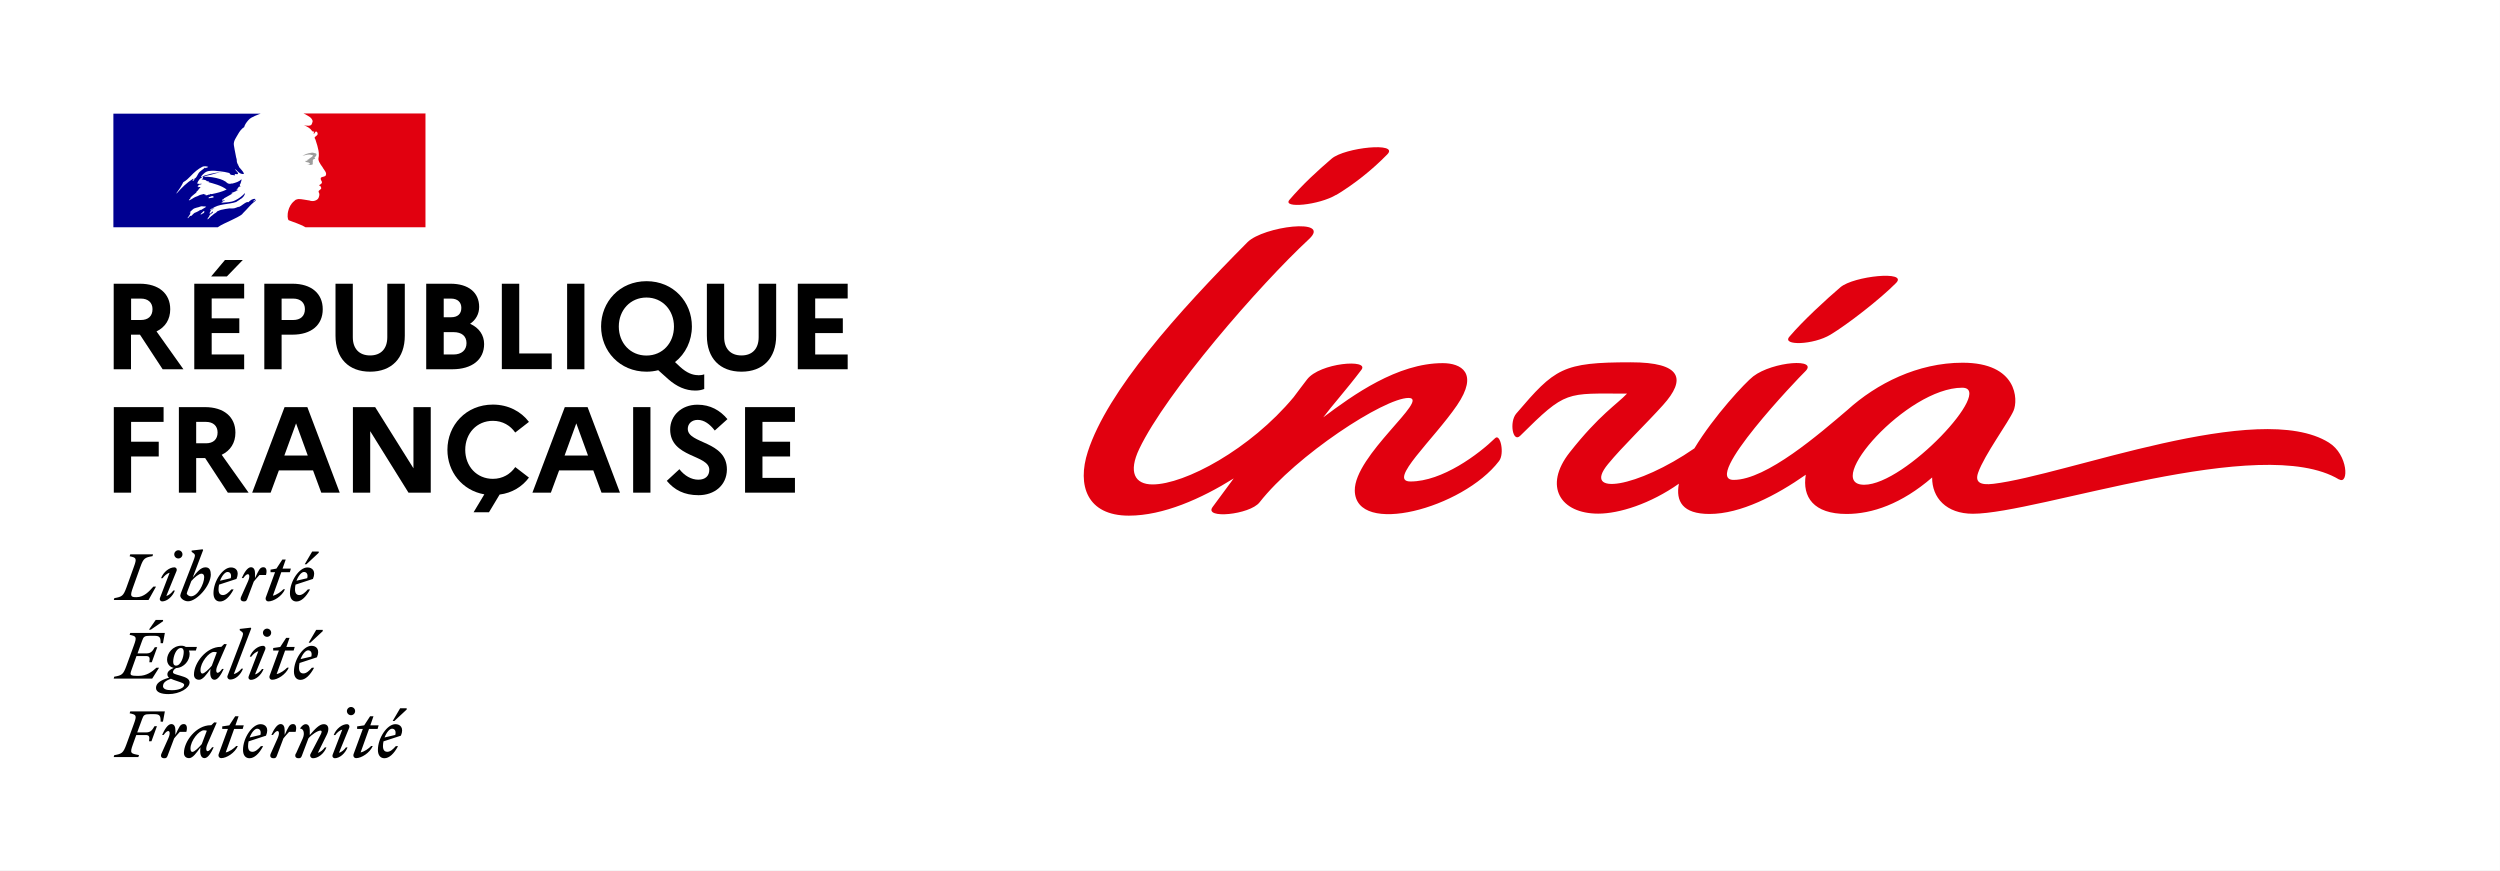
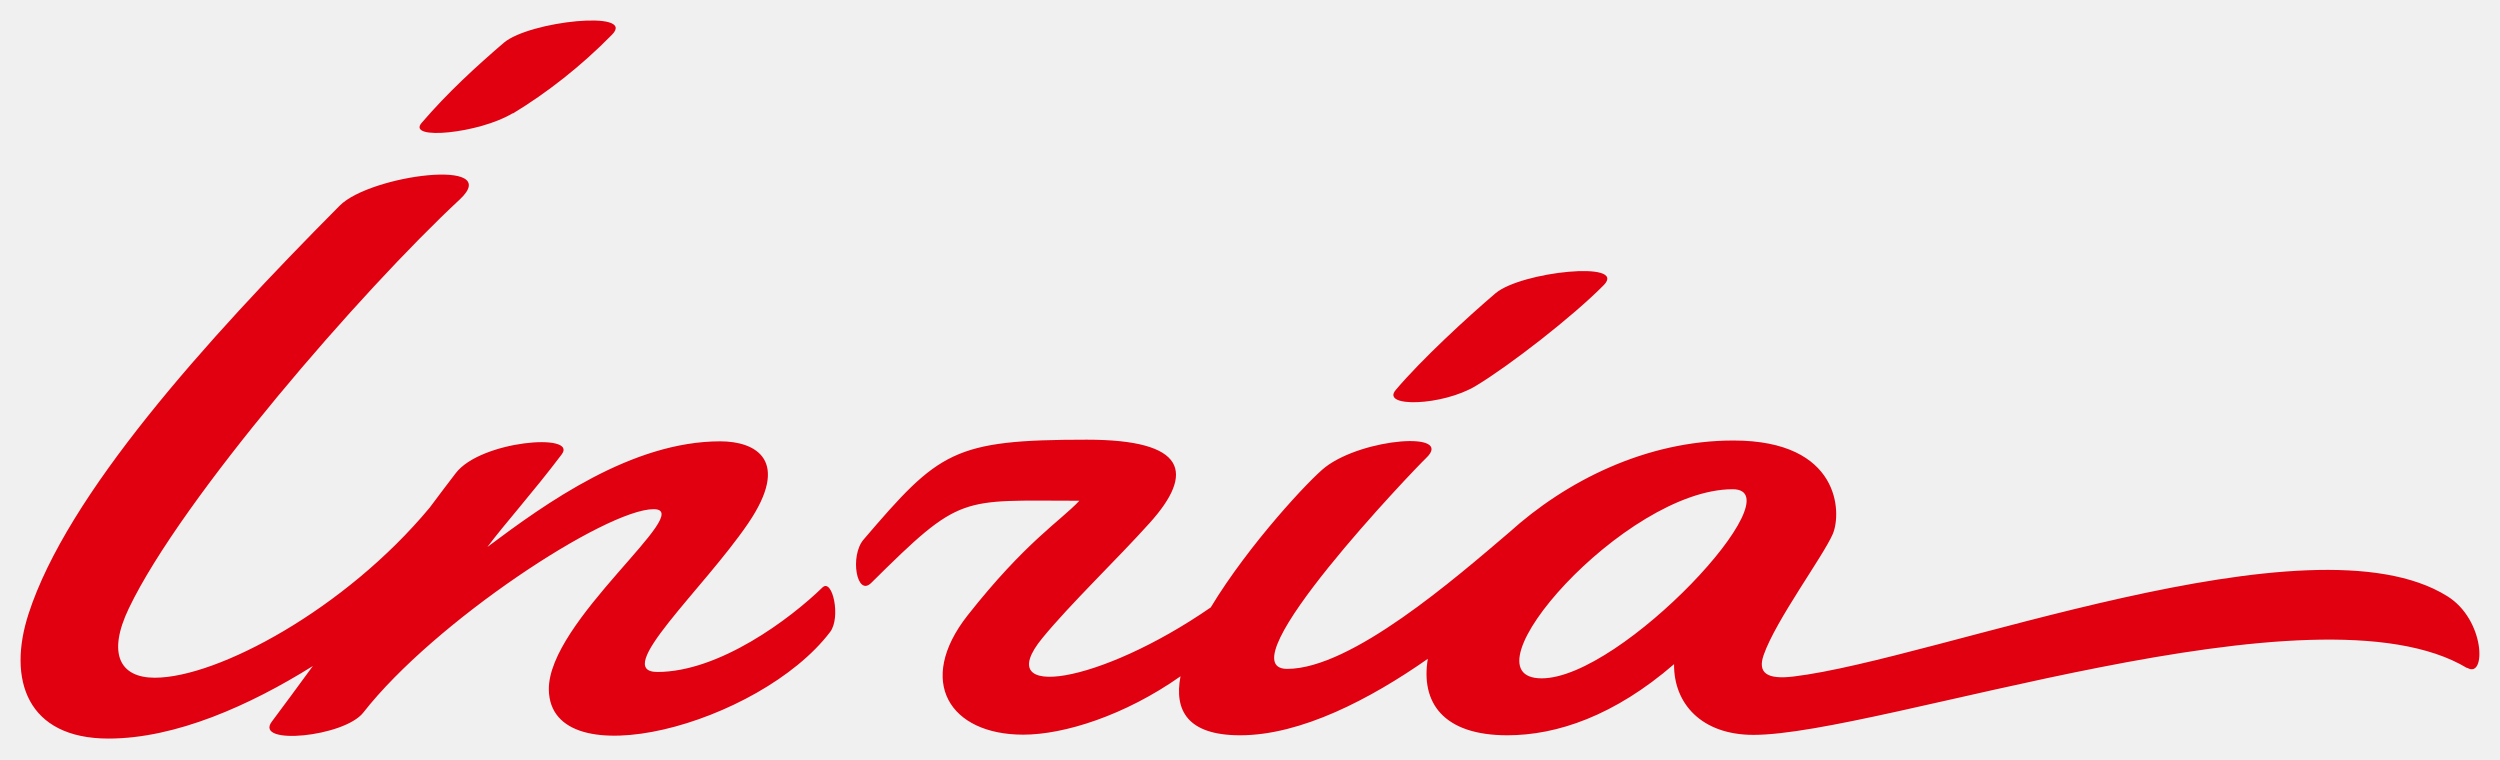
- <svg xmlns="http://www.w3.org/2000/svg" id="Calque_2" role="img" aria-label="INRIA (aller à l'accueil)" viewBox="0 0 237.03 82.52">
-   <defs>
-     <style>.cls-1{fill:#9d9d9c;}.cls-1,.cls-2,.cls-3,.cls-4,.cls-5{stroke-width:0px;}.cls-2{fill:#000;}.cls-3{fill:#e1000f;}.cls-4{fill:#fff;}.cls-5{fill:#000091;}</style>
-   </defs>
-   <g id="Calque_2-2">
-     <rect class="cls-4" x="77.25" y="-77.25" width="82.52" height="237.03" transform="translate(159.77 -77.25) rotate(90)" />
-     <path class="cls-2" d="M10.78,26.9h2.48c1.78,0,2.88.92,2.88,2.42,0,.97-.47,1.7-1.3,2.1l2.55,3.59h-1.97l-2.15-3.28h-.85v3.28h-1.64v-8.11ZM12.43,28.31v2.03h.93c.69,0,1.1-.37,1.1-1.03,0-.61-.41-1-1.1-1h-.93Z" />
-     <path class="cls-2" d="M18.42,26.9h4.73v1.4h-3.08v1.88h2.62v1.4h-2.62v2.03h3.08v1.4h-4.73v-8.11ZM20.02,26.21l1.31-1.56h1.69l-1.51,1.56h-1.49Z" />
-     <path class="cls-2" d="M25.05,26.9h2.68c1.78,0,2.87.92,2.87,2.42s-1.09,2.41-2.87,2.41h-1.03v3.28h-1.64v-8.11ZM26.7,28.31v2.03h1.1c.69,0,1.11-.37,1.11-1.03,0-.61-.42-1-1.11-1h-1.1Z" />
-     <path class="cls-2" d="M36.74,26.9h1.64v4.93c0,2.13-1.25,3.41-3.29,3.41s-3.28-1.27-3.28-3.41v-4.93h1.64v5.07c0,1.09.61,1.73,1.64,1.73s1.63-.64,1.63-1.73v-5.07Z" />
-     <path class="cls-2" d="M40.42,26.9h2.3c1.69,0,2.71.83,2.71,2.2,0,.65-.3,1.22-.86,1.6.86.38,1.33,1.08,1.33,1.92,0,1.48-1.15,2.39-3.01,2.39h-2.48v-8.11ZM42.07,28.31v1.77h.69c.63,0,.98-.31.98-.89,0-.54-.36-.88-.98-.88h-.69ZM42.07,31.49v2.12h.93c.76,0,1.23-.41,1.23-1.08s-.46-1.04-1.23-1.04h-.93Z" />
-     <path class="cls-2" d="M47.59,26.9h1.64v6.61h3.08v1.49h-4.73v-8.11Z" />
-     <path class="cls-2" d="M53.77,26.9h1.64v8.11h-1.64v-8.11Z" />
-     <path class="cls-2" d="M66.19,35.58c.17,0,.41-.02.58-.09v1.39c-.27.1-.5.15-.86.15-.9,0-1.74-.37-2.54-1.07l-.96-.86c-.35.09-.72.14-1.11.14-2.56,0-4.31-1.97-4.31-4.29s1.75-4.29,4.31-4.29,4.3,1.97,4.3,4.29c0,1.36-.6,2.59-1.6,3.38l.49.46c.63.57,1.18.78,1.7.78ZM63.9,30.96c0-1.55-1.09-2.75-2.61-2.75s-2.62,1.19-2.62,2.75,1.09,2.75,2.62,2.75,2.61-1.19,2.61-2.75Z" />
-     <path class="cls-2" d="M71.95,26.9h1.64v4.93c0,2.13-1.25,3.41-3.29,3.41s-3.28-1.27-3.28-3.41v-4.93h1.64v5.07c0,1.09.61,1.73,1.64,1.73s1.63-.64,1.63-1.73v-5.07Z" />
-     <path class="cls-2" d="M75.64,26.9h4.73v1.4h-3.08v1.88h2.62v1.4h-2.62v2.03h3.08v1.4h-4.73v-8.11Z" />
-     <path class="cls-2" d="M10.78,38.6h4.73v1.4h-3.08v1.88h2.62v1.4h-2.62v3.43h-1.64v-8.11Z" />
-     <path class="cls-2" d="M16.96,38.6h2.48c1.78,0,2.88.92,2.88,2.42,0,.97-.47,1.7-1.3,2.1l2.55,3.59h-1.97l-2.15-3.28h-.85v3.28h-1.64v-8.11ZM18.6,40v2.03h.93c.69,0,1.1-.37,1.1-1.03,0-.61-.41-1-1.1-1h-.93Z" />
-     <path class="cls-2" d="M26.99,38.6h2.15l3.07,8.11h-1.75l-.78-2.11h-3.24l-.78,2.11h-1.75l3.07-8.11ZM29.18,43.19l-1.11-3.05-1.11,3.05h2.22Z" />
-     <path class="cls-2" d="M33.46,38.6h2.11l3.63,5.8v-5.8h1.64v8.11h-2.11l-3.63-5.83v5.83h-1.64v-8.11Z" />
-     <path class="cls-2" d="M48.85,44.28l1.3,1c-.63.86-1.6,1.46-2.78,1.61l-1.01,1.68h-1.46l1.02-1.7c-2.11-.37-3.5-2.15-3.5-4.22,0-2.32,1.75-4.29,4.31-4.29,1.47,0,2.68.66,3.42,1.64l-1.3,1.01c-.46-.66-1.19-1.11-2.12-1.11-1.53,0-2.62,1.19-2.62,2.75s1.09,2.75,2.62,2.75c.93,0,1.66-.45,2.12-1.11Z" />
-     <path class="cls-2" d="M53.56,38.6h2.15l3.07,8.11h-1.75l-.78-2.11h-3.24l-.78,2.11h-1.75l3.07-8.11ZM55.75,43.19l-1.11-3.05-1.11,3.05h2.22Z" />
-     <path class="cls-2" d="M60.03,38.6h1.64v8.11h-1.64v-8.11Z" />
-     <path class="cls-2" d="M64.41,44.48c.49.63,1.14,1,1.8,1s1.04-.35,1.04-.94c0-1.45-3.71-1.12-3.71-3.82,0-1.29,1.05-2.35,2.59-2.35,1.22,0,2.15.54,2.84,1.37l-1.2,1.08c-.47-.61-1.01-1.01-1.62-1.01-.57,0-.94.37-.94.85,0,1.45,3.71,1.11,3.71,3.86-.02,1.51-1.2,2.43-2.69,2.43-1.37,0-2.29-.5-3.01-1.36l1.19-1.1Z" />
-     <path class="cls-2" d="M70.64,38.6h4.73v1.4h-3.08v1.88h2.62v1.4h-2.62v2.03h3.08v1.4h-4.73v-8.11Z" />
-     <path class="cls-2" d="M37.17,69.09c.22,0,.41.17.31.59l-1.02.24c.18-.48.48-.83.71-.83M37.73,70.74h-.2c-.26.3-.53.54-.8.54s-.42-.17-.42-.54c0-.15.02-.31.05-.45l1.65-.54c.32-.76-.07-1.09-.52-1.09-.78,0-1.66,1.3-1.66,2.44,0,.51.24.79.62.79.45,0,.91-.43,1.29-1.15M37.4,68.35l1.16-1.08v-.12h-.62l-.71,1.21h.18ZM33.85,69.11h.55l-.87,2.37c-.08.2.03.4.24.4.49,0,1.29-.49,1.57-1.15h-.15c-.22.23-.64.54-1,.61l.8-2.23h.81l.1-.34h-.79l.3-.86h-.32l-.56.86-.67.1v.24ZM33.11,69c.07-.22-.08-.34-.2-.34-.48,0-1.04.43-1.27,1.03h.15c.15-.22.42-.46.66-.51l-.91,2.37c-.08.22.08.34.2.34.45,0,.98-.43,1.21-1.03h-.15c-.15.22-.42.46-.66.51l.97-2.37ZM33.28,67.81c.21,0,.39-.17.39-.39s-.18-.39-.39-.39-.39.18-.39.39.17.39.39.39M28.04,71.45c-.12.27,0,.44.27.44.16,0,.23-.04.3-.21l.63-1.67c.29-.36.89-.74,1.13-.74.17,0,.15.14.04.36l-.97,1.86c-.1.18.03.4.24.4.48,0,1.04-.43,1.27-1.03h-.15c-.15.22-.42.46-.66.51l.83-1.68c.11-.21.16-.42.16-.58,0-.27-.15-.45-.44-.45-.41,0-.83.46-1.32,1.03v-.44c0-.32-.1-.59-.39-.59-.18,0-.35.15-.51.37v.06c.31-.02.45.45.23.93l-.64,1.43ZM28.03,69.38c.11-.39.05-.73-.24-.73-.35,0-.44.27-.8,1.03v-.44c0-.32-.1-.59-.39-.59-.33,0-.64.52-.87,1.03h.15c.16-.23.31-.37.43-.37.14,0,.22.22,0,.71l-.64,1.43c-.12.27,0,.44.27.44.16,0,.23-.04.3-.21l.63-1.67c.18-.22.34-.41.54-.62h.62ZM24.38,69.09c.22,0,.41.17.31.59l-1.02.24c.18-.48.48-.83.71-.83M24.94,70.74h-.2c-.26.3-.53.54-.8.54s-.42-.17-.42-.54c0-.15.02-.31.05-.45l1.65-.54c.32-.76-.07-1.09-.52-1.09-.78,0-1.66,1.3-1.66,2.44,0,.51.24.79.62.79.45,0,.91-.43,1.29-1.15M21.06,69.11h.55l-.87,2.37c-.08.2.03.4.24.4.49,0,1.29-.49,1.57-1.15h-.15c-.22.23-.64.54-1,.61l.8-2.23h.81l.1-.34h-.79l.3-.86h-.32l-.56.86-.67.1v.24ZM18.06,70.96c0-.73.81-1.72,1.27-1.72.1,0,.2.01.28.04l-.48,1.27c-.27.33-.7.74-.89.74-.11,0-.18-.1-.18-.32M20.56,68.51l-.25-.02-.28.27h-.06c-1.36,0-2.53,1.52-2.53,2.63,0,.31.19.49.49.49.35,0,.7-.5,1.08-1.03l-.02.19c-.05.55.12.84.4.84.33,0,.64-.52.87-1.03h-.15c-.16.23-.31.37-.43.37-.12,0-.21-.23,0-.71l.87-2ZM17.67,69.38c.11-.39.05-.73-.24-.73-.35,0-.44.27-.8,1.03v-.44c0-.32-.1-.59-.39-.59-.33,0-.64.52-.87,1.03h.15c.16-.23.31-.37.43-.37.14,0,.22.22,0,.71l-.64,1.43c-.12.27,0,.44.27.44.16,0,.23-.04.3-.21l.63-1.67c.18-.22.34-.41.54-.62h.62ZM13.12,71.77l.06-.18c-.79-.15-.89-.15-.58-1.01l.32-.89h.87c.39,0,.4.16.34.59h.23l.52-1.43h-.23c-.2.34-.35.59-.78.59h-.86l.46-1.25c.14-.4.23-.48.76-.48h.38c.55,0,.62.15.62.71h.22l.18-.97h-3.28l-.06.18c.64.13.7.19.4,1.01l-.71,1.95c-.3.81-.42.88-1.15,1.01l-.05.18h2.34Z" />
-     <path class="cls-2" d="M29.21,61.66c.22,0,.41.17.31.59l-1.02.24c.18-.48.48-.83.71-.83M29.77,63.31h-.2c-.26.3-.53.54-.8.54s-.42-.17-.42-.54c0-.15.02-.31.05-.45l1.65-.54c.32-.76-.07-1.09-.52-1.09-.78,0-1.66,1.3-1.66,2.44,0,.51.24.79.62.79.45,0,.91-.43,1.29-1.15M29.44,60.92l1.16-1.08v-.12h-.62l-.71,1.21h.18ZM25.89,61.68h.55l-.87,2.37c-.08.2.03.4.24.4.49,0,1.29-.49,1.57-1.15h-.15c-.22.23-.64.54-1,.61l.8-2.23h.81l.1-.34h-.79l.3-.86h-.32l-.56.86-.67.1v.24ZM25.15,61.57c.07-.22-.08-.34-.2-.34-.48,0-1.04.43-1.27,1.03h.15c.15-.22.42-.46.66-.51l-.91,2.37c-.08.22.08.34.2.34.45,0,.98-.43,1.21-1.03h-.15c-.15.22-.42.46-.66.51l.97-2.37ZM25.32,60.38c.21,0,.39-.17.39-.39s-.18-.39-.39-.39-.39.18-.39.39.17.39.39.39M22.16,63.93l1.66-4.35-.05-.07-1.04.12v.12l.2.15c.18.14.12.28-.04.72l-1.3,3.41c-.1.18.03.4.24.4.48,0,.98-.43,1.21-1.03h-.15c-.15.22-.48.46-.72.51M19.01,63.53c0-.73.81-1.72,1.27-1.72.1,0,.2.01.28.04l-.48,1.27c-.27.33-.7.74-.89.74-.11,0-.18-.1-.18-.32M21.51,61.08l-.25-.02-.28.27h-.06c-1.36,0-2.53,1.52-2.53,2.63,0,.31.19.49.49.49.35,0,.7-.5,1.08-1.03l-.02.19c-.05.55.12.84.4.84.33,0,.64-.52.87-1.03h-.15c-.16.23-.31.37-.43.37-.12,0-.21-.23,0-.71l.87-2ZM15.46,65.03c0-.32.3-.51.74-.68.14.07.36.15.64.24.45.15.62.21.62.34,0,.29-.49.51-1.17.51-.56,0-.84-.12-.84-.42M16.69,63.11c-.2,0-.27-.17-.27-.36,0-.53.29-1.31.73-1.31.2,0,.27.17.27.36,0,.53-.29,1.31-.73,1.31M17.98,64.74c0-.38-.34-.52-.89-.68-.48-.14-.69-.18-.69-.34,0-.12.1-.27.3-.38.78-.04,1.28-.74,1.28-1.33,0-.12-.02-.23-.07-.33h.66l.1-.34h-1.05c-.12-.08-.27-.12-.42-.12-.83,0-1.36.73-1.36,1.31,0,.45.29.73.63.79-.39.17-.6.37-.6.61,0,.14.05.23.16.32-.89.26-1.24.56-1.24.98s.54.58,1.18.58c1.09,0,2-.59,2-1.08M13.82,62.2c.39,0,.4.16.34.59h.23l.52-1.43h-.23c-.2.34-.35.59-.78.59h-.86l.43-1.19c.14-.4.23-.48.76-.48h.38c.55,0,.62.15.62.7h.22l.18-.97h-3.28l-.06.18c.64.13.7.19.4,1.01l-.71,1.95c-.3.81-.42.88-1.15,1.01l-.05.18h3.65l.65-1.03h-.25c-.42.39-.94.77-1.67.77-.97,0-.88-.04-.56-.93l.34-.95h.87ZM14.3,59.7l1.16-.8v-.12h-.7l-.64.92h.18Z" />
-     <path class="cls-2" d="M28.82,54.23c.22,0,.41.17.31.59l-1.02.24c.18-.48.48-.83.71-.83M29.39,55.88h-.2c-.26.3-.53.54-.8.54s-.42-.17-.42-.54c0-.15.02-.31.05-.45l1.65-.54c.32-.76-.07-1.09-.52-1.09-.78,0-1.66,1.3-1.66,2.44,0,.51.24.79.62.79.45,0,.91-.43,1.29-1.15M29.06,53.49l1.16-1.08v-.12h-.62l-.71,1.21h.18ZM25.65,54.25h.43l-.87,2.37c-.08.2.03.4.24.4.49,0,1.29-.49,1.57-1.15h-.15c-.22.23-.64.54-1,.61l.8-2.23h.81l.1-.34h-.79l.3-.86h-.32l-.56.86-.56.1v.24ZM25.22,54.51c.11-.39.05-.73-.24-.73-.35,0-.44.27-.8,1.03v-.44c0-.32-.1-.59-.39-.59-.33,0-.64.52-.87,1.03h.15c.16-.23.31-.37.43-.37.14,0,.22.22,0,.71l-.64,1.43c-.12.27,0,.44.27.44.16,0,.23-.04.3-.21l.63-1.67c.18-.22.34-.41.54-.62h.62ZM21.57,54.23c.22,0,.41.17.31.59l-1.02.24c.18-.48.48-.83.71-.83M22.14,55.88h-.2c-.26.3-.53.54-.8.54s-.42-.17-.42-.54c0-.15.02-.31.05-.45l1.65-.54c.32-.76-.07-1.09-.52-1.09-.78,0-1.66,1.3-1.66,2.44,0,.51.24.79.62.79.45,0,.91-.43,1.29-1.15M18.1,56.54c-.16,0-.39-.15-.39-.28,0-.04.07-.23.16-.46l.27-.71c.29-.34.72-.7.96-.7.15,0,.26.1.26.32,0,.65-.61,1.83-1.26,1.83M19.98,54.45c0-.48-.18-.66-.51-.66-.42,0-.81.44-1.2.97l.99-2.61-.05-.07-1.04.12v.12l.2.15c.18.14.12.29-.04.72l-1.07,2.76c-.08.2-.17.44-.17.51,0,.29.39.55.74.55.81,0,2.16-1.46,2.16-2.57M16.74,54.13c.07-.22-.08-.34-.2-.34-.48,0-1.04.43-1.27,1.03h.15c.15-.22.42-.46.66-.51l-.91,2.37c-.08.22.08.34.2.34.45,0,.98-.43,1.21-1.03h-.15c-.15.22-.42.46-.66.51l.97-2.37ZM16.91,52.95c.21,0,.39-.17.39-.39s-.18-.39-.39-.39-.39.18-.39.39.17.39.39.39M14.51,52.56h-2.16l-.06.18c.64.13.7.19.4,1.01l-.7,1.95c-.3.81-.42.88-1.15,1.01l-.05.18h3.29l.71-1.27h-.25c-.4.45-.88,1-1.61,1-.55,0-.62-.1-.32-.93l.7-1.95c.29-.81.42-.88,1.15-1.01l.05-.18Z" />
-     <path class="cls-5" d="M23,20.25c.12-.12.23-.24.35-.36h0c.22-.24.43-.48.68-.69.08-.07.15-.13.22-.18.02-.02.02-.06.04-.08-.1.04-.16.12-.26.16-.02,0-.04-.02-.02-.04.07-.05.14-.11.22-.16,0,0,0,0-.01,0-.02,0-.02-.02-.02-.04-.26-.04-.47.14-.65.31-.04.02-.08-.02-.1-.02-.31.1-.53.37-.83.49v-.04c-.12.04-.24.11-.37.14-.18.04-.35.02-.51.02-.25.02-.49.08-.74.13,0,0-.01,0-.02,0-.13.04-.26.09-.38.15,0,0,0,0-.01,0-.01.01-.02.02-.03.04-.04.05-.08.09-.14.12-.13.06-.23.17-.34.26,0,0-.02,0-.03.01-.11.1-.22.21-.33.31,0,0-.04.01-.06,0,0,0,0,0,0,0,0,0,0-.01.01-.02.02-.03.03-.06.05-.09.02-.03.04-.06.06-.09.03-.04.06-.08.09-.12,0-.01,0-.02,0-.03,0,0-.02-.01-.03-.01.1-.1.22-.18.34-.25,0,0,0,0,0,0-.01,0-.03,0-.02-.02.01-.02.02-.04.04-.06,0,0,0-.01,0-.02,0,0-.01-.01-.02-.02-.03.02-.07.04-.1.07-.05.04-.09.13-.16.13,0,0-.02,0-.03,0,0,0-.02,0-.02,0,0,0,0,0,0,0,0,0,0,0,0,0,0,0,0,0,0,0,0,0,0-.01,0-.02,0,0,0-.01,0-.02,0,0,0,0,0-.01,0,0,0-.02.01-.03,0,0,0-.01.01-.02,0-.02.02-.03.03-.04,0,0,0-.01.01-.02,0-.01.01-.02.02-.04.01-.02,0-.03-.02-.04.04-.05.08-.09.14-.12h0c.08-.04.16-.09.23-.13.01,0,.02-.02.03-.03-.12.04-.22.09-.32.16,0,0-.03.01-.03.02,0,0-.02,0-.05-.02,0,0,0,0,0-.01.02-.04.08-.06.12-.1.02,0,.04,0,.04.02.65-.51,1.55-.39,2.3-.65.06-.04.12-.08.18-.12.1-.04.18-.14.31-.2.16-.12.28-.26.35-.47,0-.02-.02-.04-.02-.04-.26.28-.57.51-.9.67-.43.22-.9.18-1.34.24.02-.04.06-.04.1-.04,0-.06.04-.08.08-.12h.06s.02-.04.04-.04c.04,0,.1-.02.08-.02-.06-.08-.18.06-.28,0,.04-.04.02-.1.06-.12h.08s.04-.08.04-.08c.31-.18.59-.33.87-.49-.06,0-.1.06-.16.02.04,0,0-.06.04-.06.22-.06.41-.18.63-.26-.08,0-.14.06-.22,0,.04-.02.06-.06.12-.06v-.06s.02-.02.04-.02c-.02,0-.04-.02-.04-.02.02-.04.08-.02.12-.06-.02,0-.06,0-.06-.02.06-.08.16-.1.26-.12-.02-.04-.08,0-.08-.04,0-.02.02-.02.04-.02h-.04s-.02-.06-.02-.08c.12-.14.12-.33.18-.49-.02,0-.04,0-.04-.02-.2.22-.53.31-.83.39h-.1c-.1.04-.24.04-.35-.02-.08-.04-.12-.1-.2-.16-.16-.1-.33-.18-.51-.24-.51-.16-1.04-.24-1.57-.22.22-.12.47-.13.71-.2.35-.1.67-.22,1.04-.2-.06-.02-.14,0-.2,0-.28-.02-.57.06-.87.12-.2.04-.39.12-.59.16-.12.04-.18.16-.33.14v-.06c.2-.24.45-.49.77-.51.37-.06.71,0,1.08.04.26.02.51.08.77.14.1,0,.12.16.2.18.12.04.24,0,.37.08,0-.04-.02-.08,0-.12.08-.08.18.02.26-.02.16-.1-.14-.28-.22-.43,0-.02.02-.04.02-.04.16.14.28.31.49.41.1.04.35.1.31-.02-.1-.22-.31-.41-.47-.61v-.08s-.04-.02-.06-.04v-.08c-.08-.04-.06-.12-.1-.18-.06-.1-.02-.24-.06-.37s-.06-.22-.08-.35c-.06-.35-.14-.65-.18-.98-.04-.39.22-.69.41-1.04.14-.24.31-.49.57-.65.06-.24.22-.45.39-.65.16-.2.43-.32.63-.41.28-.13.54-.21.54-.21h-13.96v10.77h9.89c.39-.28.77-.41,1.31-.68.26-.13.84-.39,1.04-.59ZM19.87,18.79s-.12.02-.1-.02c.02-.1.16-.1.24-.14.04-.02.1-.06.14-.04.04.06.1.04.14.08-.12.12-.28.06-.43.12ZM16.75,18.35s-.02-.02-.02-.04c.26-.35.47-.67.65-1.04.26-.14.48-.35.69-.57.35-.37.71-.69,1.14-.9.16-.06.37-.04.53.02-.06.08-.16.06-.24.12-.02,0-.04,0-.06-.02.02-.02.02-.04.02-.06-.2.22-.49.33-.65.59-.12.2-.2.47-.47.53-.08.02.02-.06-.02-.04-.63.39-1.08.85-1.57,1.4ZM18.44,17s-.04.04-.06.08c-.02.04-.04.06-.08.08-.02,0-.04,0-.04-.02.02-.08.08-.16.16-.18.02,0,.02.02.02.04ZM19.39,20.05s-.03.04-.05.06c.03,0,.04.02.03.03-.05.04-.09.09-.15.11,0,0-.02,0-.03,0-.02.02-.05.05-.08.07-.02.02-.14,0-.1-.02.05-.05.1-.1.15-.14.03-.03.06-.05.08-.08.01-.02.03-.03.04-.05.02-.01.12-.02.11.02ZM19.02,19.88s0,0,0,0c-.08.05-.15.11-.23.15-.09.05-.18.09-.27.13,0,0,0,0,0,0,0,0-.02-.02-.03,0-.08.04-.14.1-.2.16,0,0-.02.02-.03.03,0,0,0,0,0,0,0,0,0,0,0,0,0,0-.02.02-.03.03,0,0,0,0,0,0,0,0,0,0,0,0-.01.01-.03.03-.04.05-.01.01-.01.02-.03.03-.01,0-.05,0-.04-.02,0,0,0,0,0,0-.01,0-.02.01-.04.02-.01,0-.02.01-.03.02,0,0,0,0-.01,0,0,0-.01,0-.01,0-.02.02-.05.04-.07.06-.04.04-.08.08-.12.13,0,0,0,0,0,0,0,0,0,0,0,0,0,0,0,0,0,0,0,0,0,0,0,0,0,0,0,0,0,0,0,0,0,.01-.01.02,0,0,0,0,0,0,0,0,0,0-.02,0,0,0,0,0,0-.01,0,0,0,0,0,0,0-.01-.01-.02-.02-.03,0,0,0,0,0,0,0,0,0,0,0-.01.02-.02.04-.05.06-.07,0,0,0,0,0,0,0,0,.01-.02.02-.03.01-.01.02-.03.03-.04,0,0,0-.01.01-.02.02-.03.04-.06.06-.09,0,0,0,0,0,0,0,0,0,0,0-.01,0-.01.02-.03.03-.04,0-.01.02-.03.02-.04,0,0,0,0,0,0,0,0,0,0,0,0,0,0,0,0,0,0,0-.02.01-.03.02-.05,0,0,0,0,0,0,0,0,0,0,0-.01,0,0,0-.01,0-.02h0s0,0,0,0c0,0,0-.02,0-.03,0,0,0,0,0-.01.02-.04.05-.07.08-.11,0,0,0,0,0,0-.03.02-.05.04-.08.07-.02.02-.06-.01-.04-.03.02-.01.03-.03.05-.04,0,0,0,0,0,0,.03-.03.07-.08.1-.1.02-.02.04-.03.06-.05,0,0,0,0,0,0,.01-.02.03-.04.05-.05,0,0,0,0,0,0,.19-.19.52-.18.78-.3.1-.04.22.02.33,0,.06,0,.12,0,.18.04-.18.1-.35.21-.52.32ZM19.44,18.47s.06,0,.08-.04h-.16s-.02-.02-.02-.04c-.1.02-.22.06-.33.08-.14.04-.26.14-.43.18-.22.08-.41.26-.65.35-.02,0-.02-.02-.02-.04.02-.06.1-.08.14-.14,0-.02,0-.04-.02-.04.16-.22.39-.35.59-.53v-.06c.06-.08.16-.12.2-.22.02-.06.1-.14.2-.18-.02-.02-.06-.02-.06-.06-.08,0-.16.04-.24-.02.04-.04.08-.06.13-.07-.02,0-.03-.01-.05-.03-.02-.04.04-.09.1-.1.08-.02.18-.02.24-.08-.14-.02-.31.04-.45-.04.1-.26.26-.49.51-.61.02,0,.06,0,.06.02,0,.1-.06.18-.16.2.16.04.33.04.49.12-.02.04-.06.02-.08.02.1.06.22.02.33.1-.06.06-.12,0-.18,0,.63.18,1.3.33,1.83.73-.45.22-.92.33-1.4.43-.06,0-.1,0-.16-.02,0,.02,0,.06-.02.06-.08,0-.14,0-.2.04-.08.04-.2.06-.26,0Z" />
-     <path class="cls-3" d="M40.36,10.76h-11.58s.02,0,.11.05c.09.05.22.12.29.16.15.08.29.18.39.33.04.06.1.18.06.26-.04.1-.06.26-.16.31-.12.06-.28.06-.43.04-.08,0-.16-.02-.24-.04.31.12.59.26.79.55.02.04.1.06.18.06.02,0,.02.04.02.06-.04.04-.08.06-.06.12h.06c.1-.04.08-.24.22-.18.1.06.14.2.08.31-.08.08-.16.14-.24.2-.02.04-.02.1,0,.14.06.08.08.16.1.24.06.14.08.31.14.45.08.31.16.61.14.92,0,.16-.08.31-.02.47.04.16.14.28.22.43.08.12.16.2.22.33.12.2.35.41.24.65-.06.14-.28.12-.43.2-.12.1-.02.26.04.37.1.18-.12.31-.26.37.04.06.12.04.14.08.02.1.12.16.06.26-.08.12-.33.18-.2.37.08.14.03.3-.02.45-.06.18-.22.26-.37.31-.12.04-.26.04-.39.02-.04-.02-.08-.04-.12-.04-.35-.04-.69-.14-1.04-.14-.1.02-.2.04-.28.08-.09.07-.17.14-.25.22,0,0,0,0,0,0-.02.02-.03.03-.04.05,0,.01-.02.02-.03.03,0,0-.01.01-.02.02-.06.07-.11.15-.16.23,0,0,0,.01,0,.02,0,0-.01.02-.02.03-.07.12-.12.25-.15.37-.14.47-.08.87.02.96.03.03.67.23,1.12.43.21.09.36.17.48.24h11.37v-10.77Z" />
-     <path class="cls-1" d="M29.47,14.68c.08.02.2.02.2.06-.04.16-.28.2-.41.37h-.06c-.06.04-.04.14-.1.14-.06-.02-.12,0-.18.02.08.08.18.14.31.12.02,0,.06.04.06.08,0,0,.02,0,.04-.02.02,0,.04,0,.04.02v.08c-.06.08-.16.04-.24.06.16.04.33.04.47,0,.12-.04,0-.24.08-.35-.04,0,0-.06-.04-.06.04-.04.08-.1.12-.12.04,0,.1-.02.12-.06,0-.04-.08-.06-.06-.1.12-.08.22-.2.18-.33-.02-.06-.18-.06-.28-.1-.1-.04-.22,0-.35.02-.1,0-.2.06-.31.08-.14.04-.26.12-.39.2.14-.06.28-.08.45-.12.12,0,.23-.03.35,0Z" />
-     <path class="cls-3" d="M126.7,18.48c1.64-.99,3.32-2.3,4.83-3.84,1.18-1.2-4.02-.66-5.27.4-1.34,1.15-2.73,2.42-4,3.9-.74.86,2.81.51,4.43-.47ZM221.78,45.45c.92.55.88-2.34-.98-3.49-6.66-4.15-24.88,3.08-31.79,3.91-1.3.16-1.77-.17-1.46-1.05.59-1.69,2.9-4.81,3.36-5.88.44-1.02.38-4.55-4.83-4.55-4.26,0-8.16,1.98-10.91,4.47-2.62,2.23-7.68,6.64-10.8,6.64s6.23-9.76,6.75-10.25c1.41-1.32-3.03-.99-4.89.43-.74.57-3.72,3.75-5.58,6.83-5.38,3.72-10.73,4.58-8.19,1.49,1.35-1.65,3.65-3.85,5.22-5.6,2.2-2.44,1.8-4.05-3.06-4.05-6.5,0-7.19.57-10.86,4.86-.68.8-.33,2.8.37,2.11,4.4-4.36,4.3-4,10.13-4-.94,1-2.61,1.99-5.44,5.58-2.52,3.21-.87,5.8,2.71,5.8,1.98,0,4.94-.93,7.65-2.84-.32,1.67.35,2.87,2.9,2.87,2.96,0,6.33-1.76,9.13-3.72-.35,2.12.74,3.72,3.87,3.72,2.41,0,5.21-.95,8.11-3.46-.02,1.92,1.34,3.44,3.86,3.44,6.14,0,27.34-7.7,34.72-3.25ZM176.75,45.96c-4.03,0,4.04-9.2,9.29-9.2,3.14,0-5.4,9.2-9.29,9.2ZM173.55,31.73c1.63-.98,4.71-3.37,6.22-4.9,1.18-1.2-4.02-.66-5.27.4-1.35,1.15-3.59,3.21-4.85,4.7-.74.87,2.28.78,3.9-.2ZM141.77,41.53c-1.58,1.54-5.03,4.12-8.04,4.12-2.23,0,2.21-4,4.41-7.22,2.1-3.08.38-4-1.35-4-4.3,0-8.49,3.01-11.33,5.14.86-1.15,2.2-2.63,3.62-4.51.79-1.05-3.95-.67-5.16.92-.39.5-.81,1.07-1.27,1.68-4.11,4.94-10.32,8.27-13.37,8.27-1.7,0-2.32-1.17-1.26-3.38,2.55-5.33,11.33-15.46,16.1-19.89,2.17-2.03-4.34-1.2-5.84.3-6.61,6.65-13.27,14.08-15.14,19.86-1.04,3.2-.08,6.07,3.89,6.07,3.26,0,6.87-1.61,9.94-3.53-.75,1.03-1.44,1.96-2,2.71-.87,1.17,3.52.74,4.45-.44,3.47-4.44,11.81-9.9,14.13-9.9,2.11,0-5.16,5.45-5.1,8.79.08,4.38,10.24,1.7,13.68-2.81.54-.7.12-2.64-.37-2.17Z" />
-   </g>
+ <svg xmlns="http://www.w3.org/2000/svg" viewBox="101.75 12.96 121.62 36.93" role="img" aria-label="Inria">
+   <path fill="#e1000f" d="M126.7,18.48c1.64-.99,3.32-2.3,4.83-3.84,1.18-1.2-4.02-.66-5.27.4-1.34,1.15-2.73,2.42-4,3.9-.74.86,2.81.51,4.43-.47ZM221.78,45.45c.92.55.88-2.34-.98-3.49-6.66-4.15-24.88,3.08-31.79,3.91-1.3.16-1.77-.17-1.46-1.05.59-1.69,2.9-4.81,3.36-5.88.44-1.02.38-4.55-4.83-4.55-4.26,0-8.16,1.98-10.91,4.47-2.62,2.23-7.68,6.64-10.8,6.64s6.23-9.76,6.75-10.25c1.41-1.32-3.03-.99-4.89.43-.74.57-3.72,3.75-5.58,6.83-5.38,3.72-10.73,4.58-8.19,1.49,1.35-1.65,3.65-3.85,5.22-5.6,2.2-2.44,1.8-4.05-3.06-4.05-6.5,0-7.19.57-10.86,4.86-.68.8-.33,2.8.37,2.11,4.4-4.36,4.3-4,10.13-4-.94,1-2.61,1.99-5.44,5.58-2.52,3.21-.87,5.8,2.71,5.8,1.98,0,4.94-.93,7.65-2.84-.32,1.67.35,2.87,2.9,2.87,2.96,0,6.33-1.76,9.13-3.72-.35,2.12.74,3.72,3.87,3.72,2.41,0,5.21-.95,8.11-3.46-.02,1.92,1.34,3.44,3.86,3.44,6.14,0,27.34-7.7,34.72-3.25ZM176.75,45.96c-4.03,0,4.04-9.2,9.29-9.2,3.14,0-5.4,9.2-9.29,9.2ZM173.55,31.73c1.63-.98,4.71-3.37,6.22-4.9,1.18-1.2-4.02-.66-5.27.4-1.35,1.15-3.59,3.21-4.85,4.7-.74.87,2.28.78,3.9-.2ZM141.77,41.53c-1.58,1.54-5.03,4.12-8.04,4.12-2.23,0,2.21-4,4.41-7.22,2.1-3.08.38-4-1.35-4-4.3,0-8.49,3.01-11.33,5.14.86-1.15,2.2-2.63,3.62-4.51.79-1.05-3.95-.67-5.16.92-.39.5-.81,1.07-1.27,1.68-4.11,4.94-10.32,8.27-13.37,8.27-1.7,0-2.32-1.17-1.26-3.38,2.55-5.33,11.33-15.46,16.1-19.89,2.17-2.03-4.34-1.2-5.84.3-6.61,6.65-13.27,14.08-15.14,19.86-1.04,3.2-.08,6.07,3.89,6.07,3.26,0,6.87-1.61,9.94-3.53-.75,1.03-1.44,1.96-2,2.71-.87,1.17,3.52.74,4.45-.44,3.47-4.44,11.81-9.9,14.13-9.9,2.11,0-5.16,5.45-5.1,8.79.08,4.38,10.24,1.7,13.68-2.81.54-.7.12-2.64-.37-2.17Z" />
</svg>
